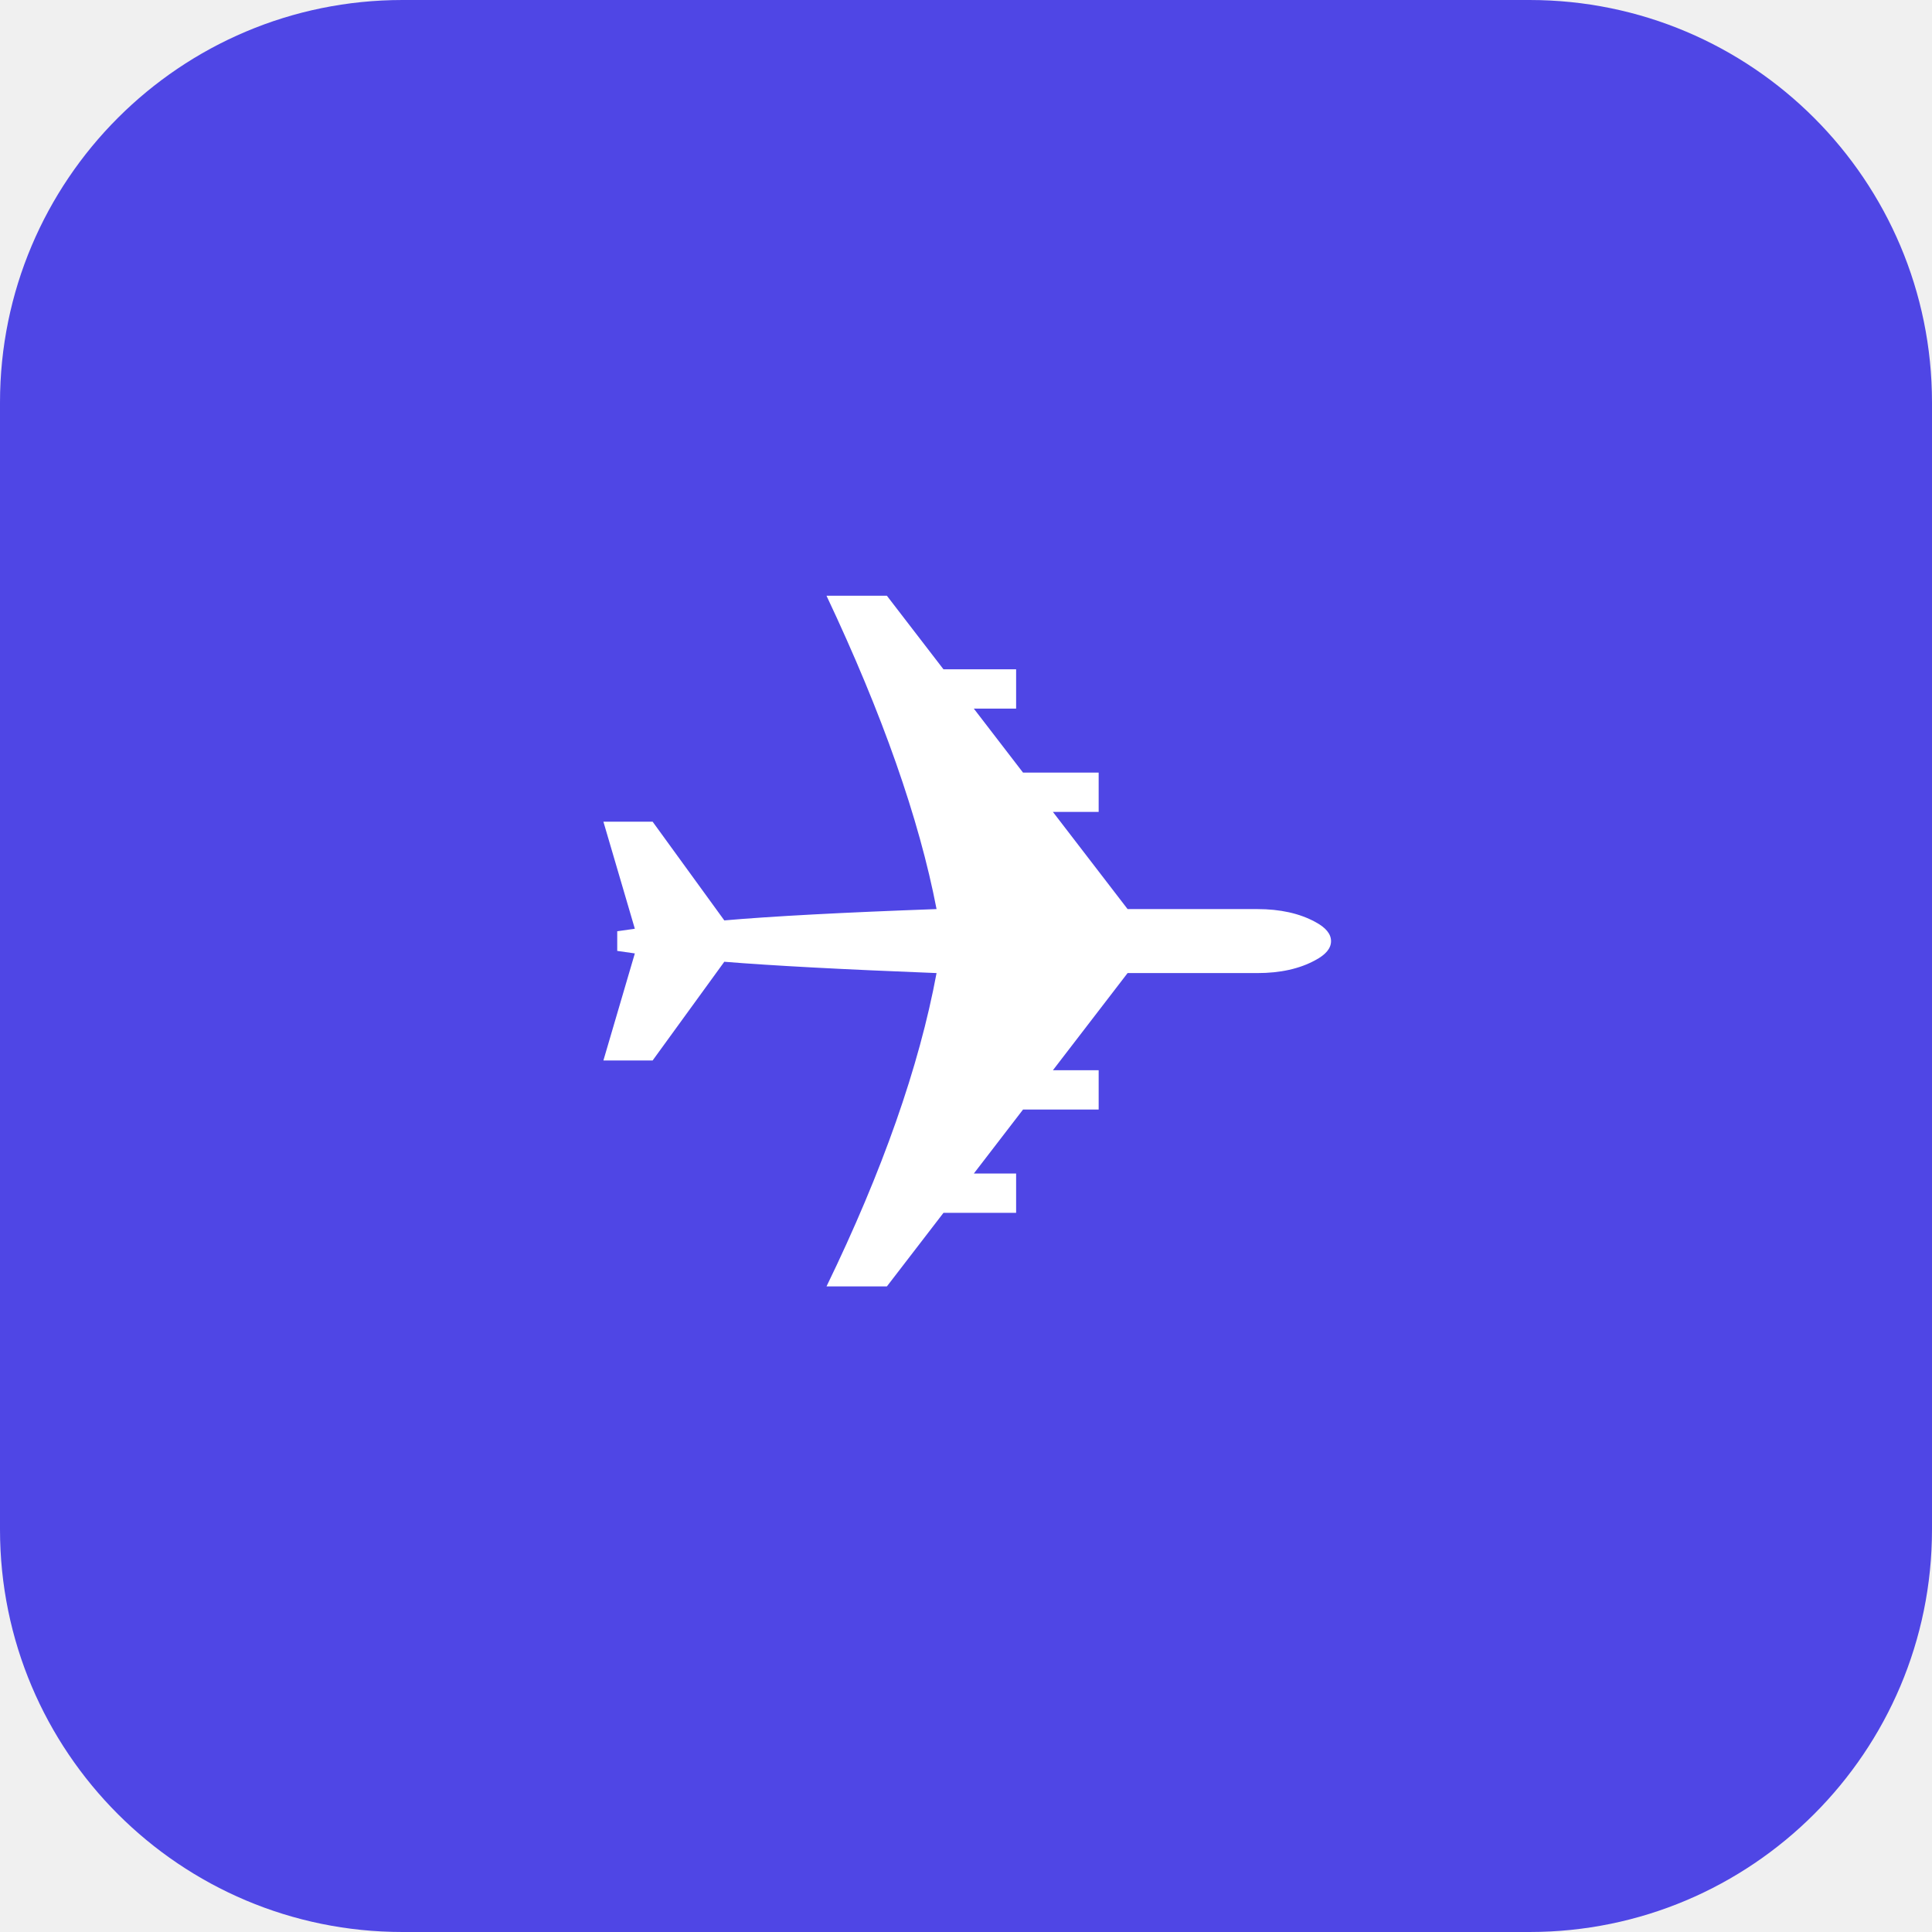
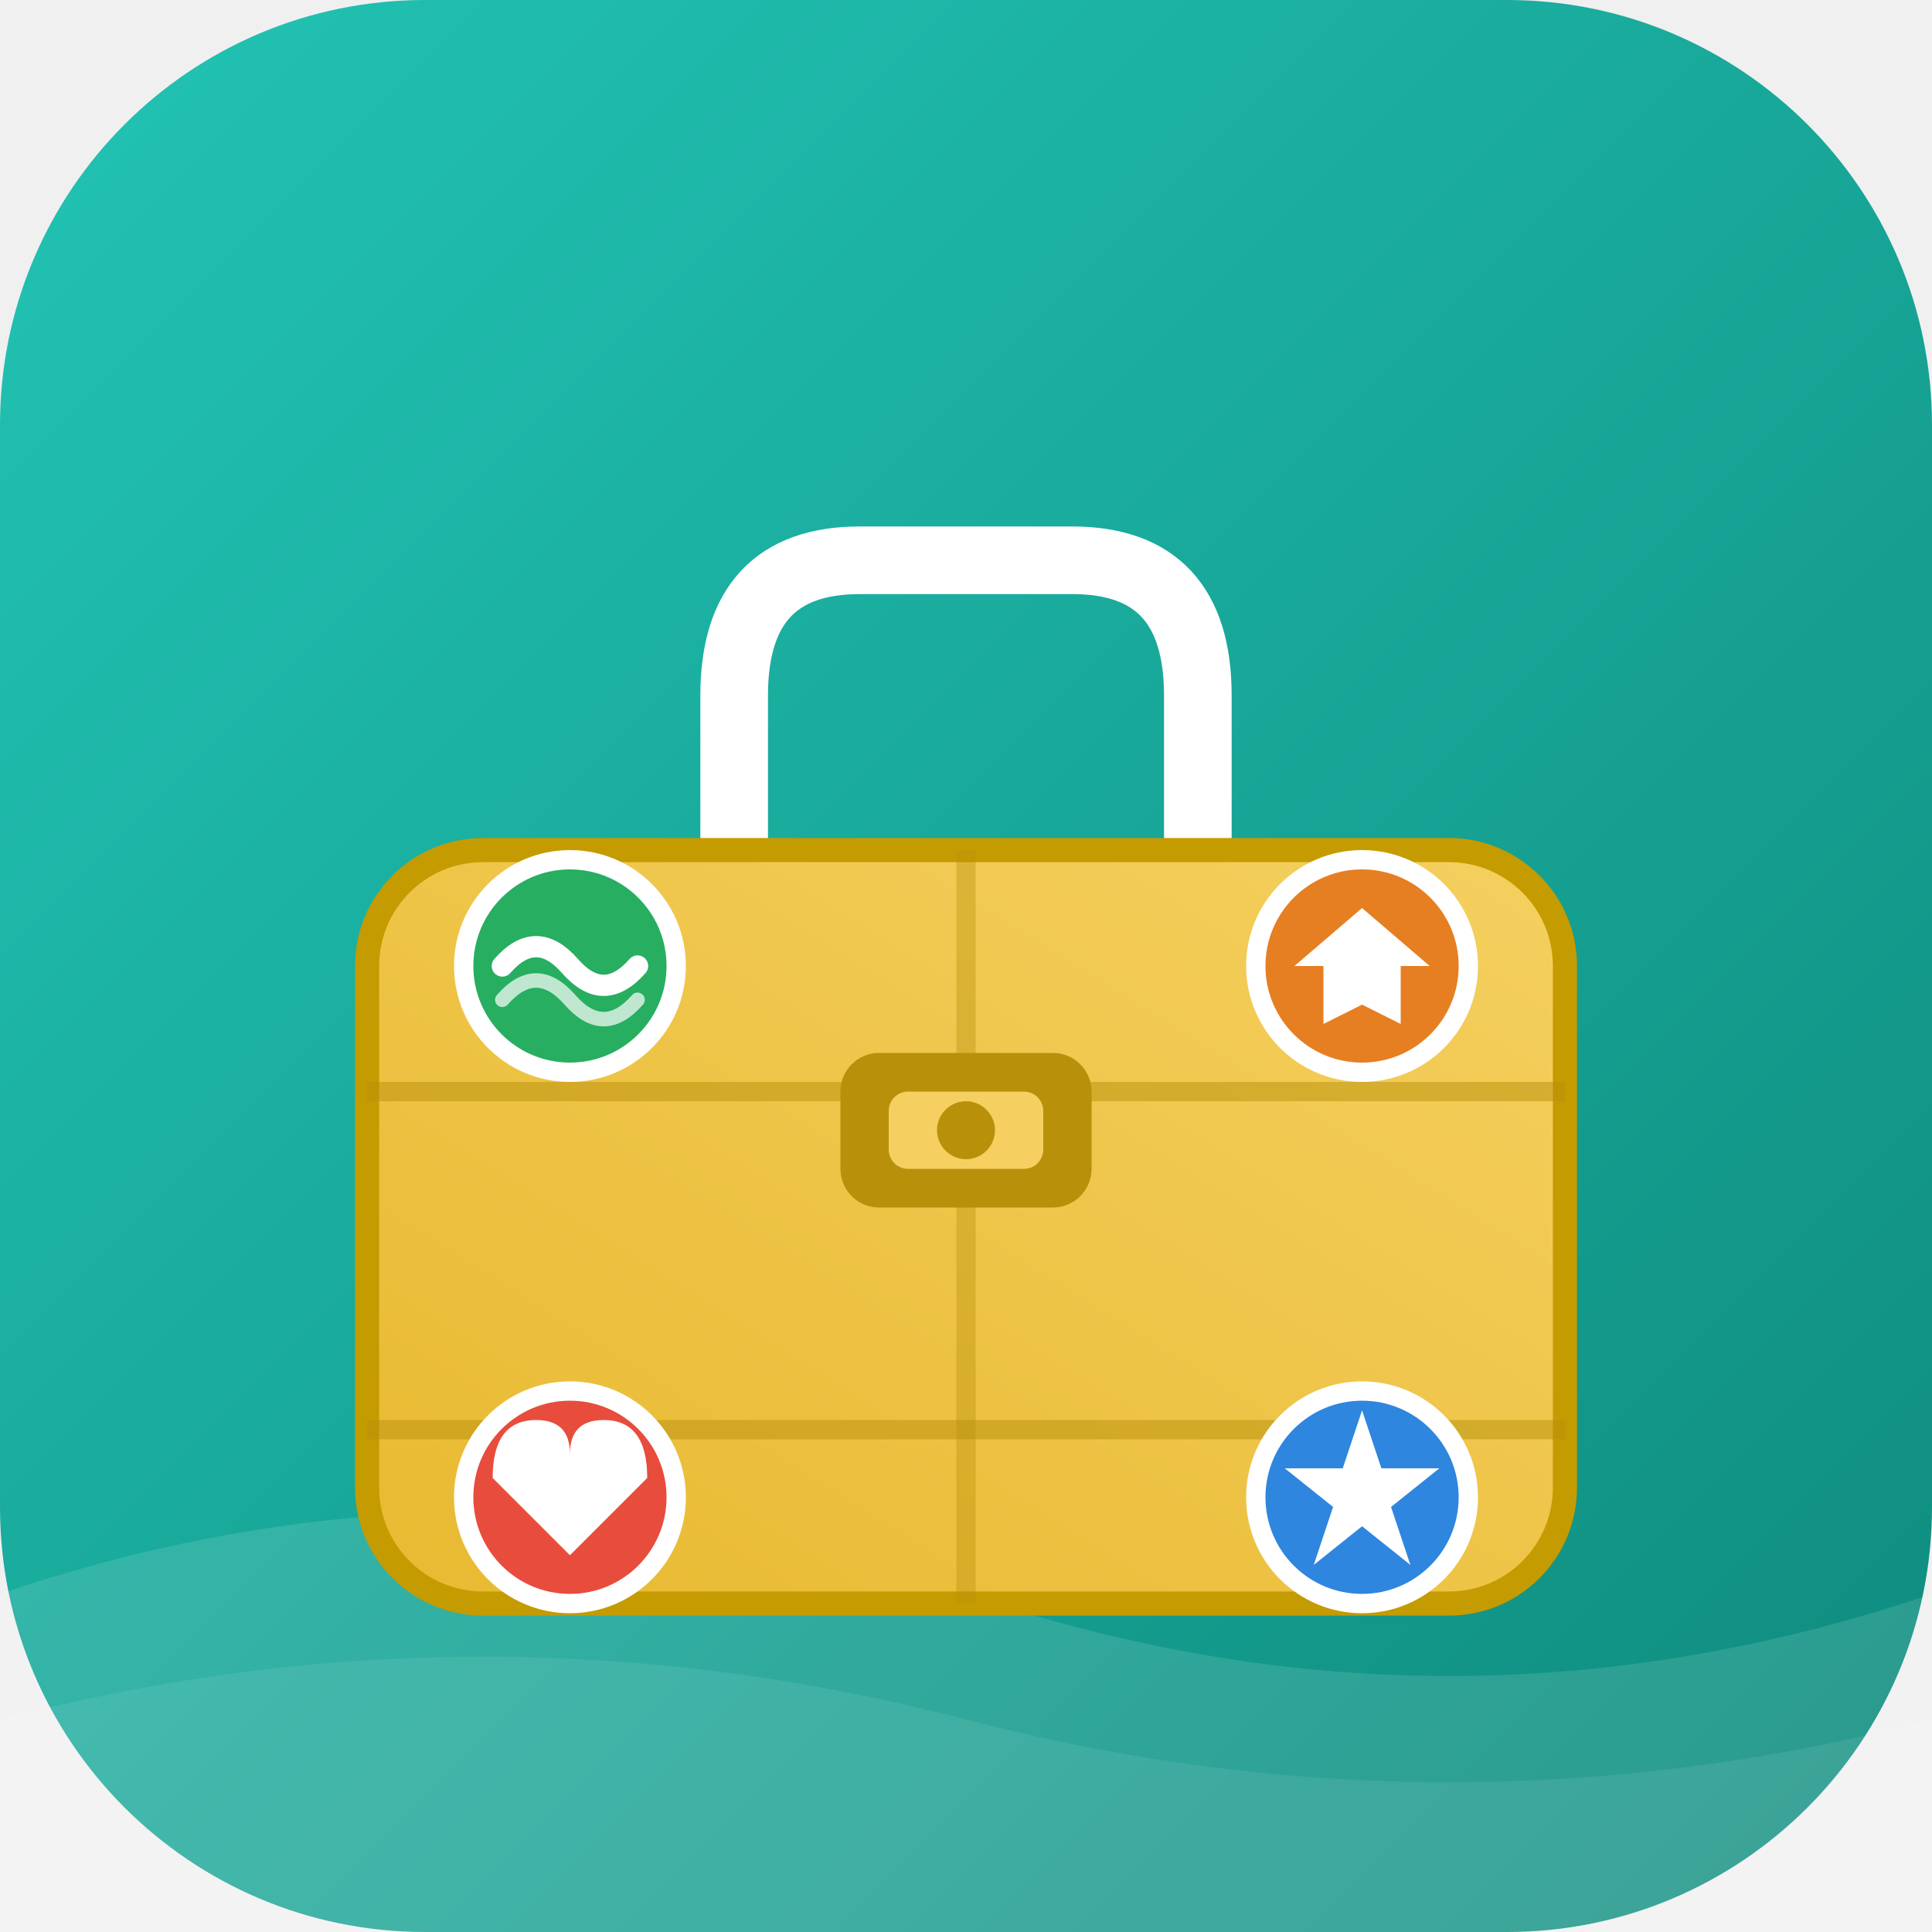
- <svg xmlns="http://www.w3.org/2000/svg" viewBox="0 0 192 192">
-   <rect width="192" height="192" rx="40" fill="#4f46e5" />
-   <text x="96" y="130" font-size="100" text-anchor="middle" fill="white">✈️</text>
+ <svg xmlns="http://www.w3.org/2000/svg" viewBox="0 0 200 200">
+   <defs>
+     <linearGradient id="bg" x1="0%" y1="0%" x2="100%" y2="100%">
+       <stop offset="0%" stop-color="#22C4B5" />
+       <stop offset="100%" stop-color="#0E8A7C" />
+     </linearGradient>
+     <linearGradient id="case" x1="0%" y1="100%" x2="100%" y2="0%">
+       <stop offset="0%" stop-color="#E8B930" />
+       <stop offset="100%" stop-color="#F5D060" />
+     </linearGradient>
+   </defs>
+   <rect width="200" height="200" rx="44" fill="url(#bg)" />
+   <path d="M0 165 Q50 148 100 165 Q150 182 200 165 L200 200 L0 200 Z" fill="rgba(255,255,255,0.12)" />
+   <path d="M0 178 Q50 165 100 178 Q150 191 200 178 L200 200 L0 200 Z" fill="rgba(255,255,255,0.08)" />
+   <path d="M76 88 L76 72 Q76 58 89 58 L111 58 Q124 58 124 72 L124 88" fill="none" stroke="white" stroke-width="7" stroke-linecap="round" />
+   <rect x="38" y="88" width="124" height="78" rx="12" fill="url(#case)" />
+   <rect x="38" y="88" width="124" height="78" rx="12" fill="none" stroke="#C49B00" stroke-width="2.5" />
+   <line x1="38" y1="113" x2="162" y2="113" stroke="#B8900A" stroke-width="2" opacity="0.5" />
+   <line x1="38" y1="148" x2="162" y2="148" stroke="#B8900A" stroke-width="2" opacity="0.5" />
+   <line x1="100" y1="88" x2="100" y2="166" stroke="#B8900A" stroke-width="2" opacity="0.4" />
+   <rect x="87" y="109" width="26" height="16" rx="4" fill="#B8900A" />
+   <rect x="92" y="113" width="16" height="8" rx="2" fill="#F5D060" />
+   <circle cx="100" cy="117" r="3" fill="#B8900A" />
+   <circle cx="59" cy="100" r="11" fill="#27AE60" stroke="white" stroke-width="2" />
+   <path d="M52 100 Q55.5 96 59 100 Q62.5 104 66 100" fill="none" stroke="white" stroke-width="2.2" stroke-linecap="round" />
+   <path d="M52 103.5 Q55.5 99.5 59 103.5 Q62.5 107.5 66 103.5" fill="none" stroke="white" stroke-width="1.5" stroke-linecap="round" opacity="0.7" />
+   <circle cx="141" cy="100" r="11" fill="#E67E22" stroke="white" stroke-width="2" />
+   <path d="M134 100 L141 94 L148 100 L145 100 L145 106 L141 104 L137 106 L137 100 Z" fill="white" />
+   <circle cx="59" cy="155" r="11" fill="#E74C3C" stroke="white" stroke-width="2" />
+   <path d="M59 161 L51 153 Q51 147 55.5 147 Q59 147 59 150.5 Q59 147 62.5 147 Q67 147 67 153 Z" fill="white" />
+   <circle cx="141" cy="155" r="11" fill="#2E86DE" stroke="white" stroke-width="2" />
+   <polygon points="141,146 143,152 149,152 144,156 146,162 141,158 136,162 138,156 133,152 139,152" fill="white" />
</svg>
